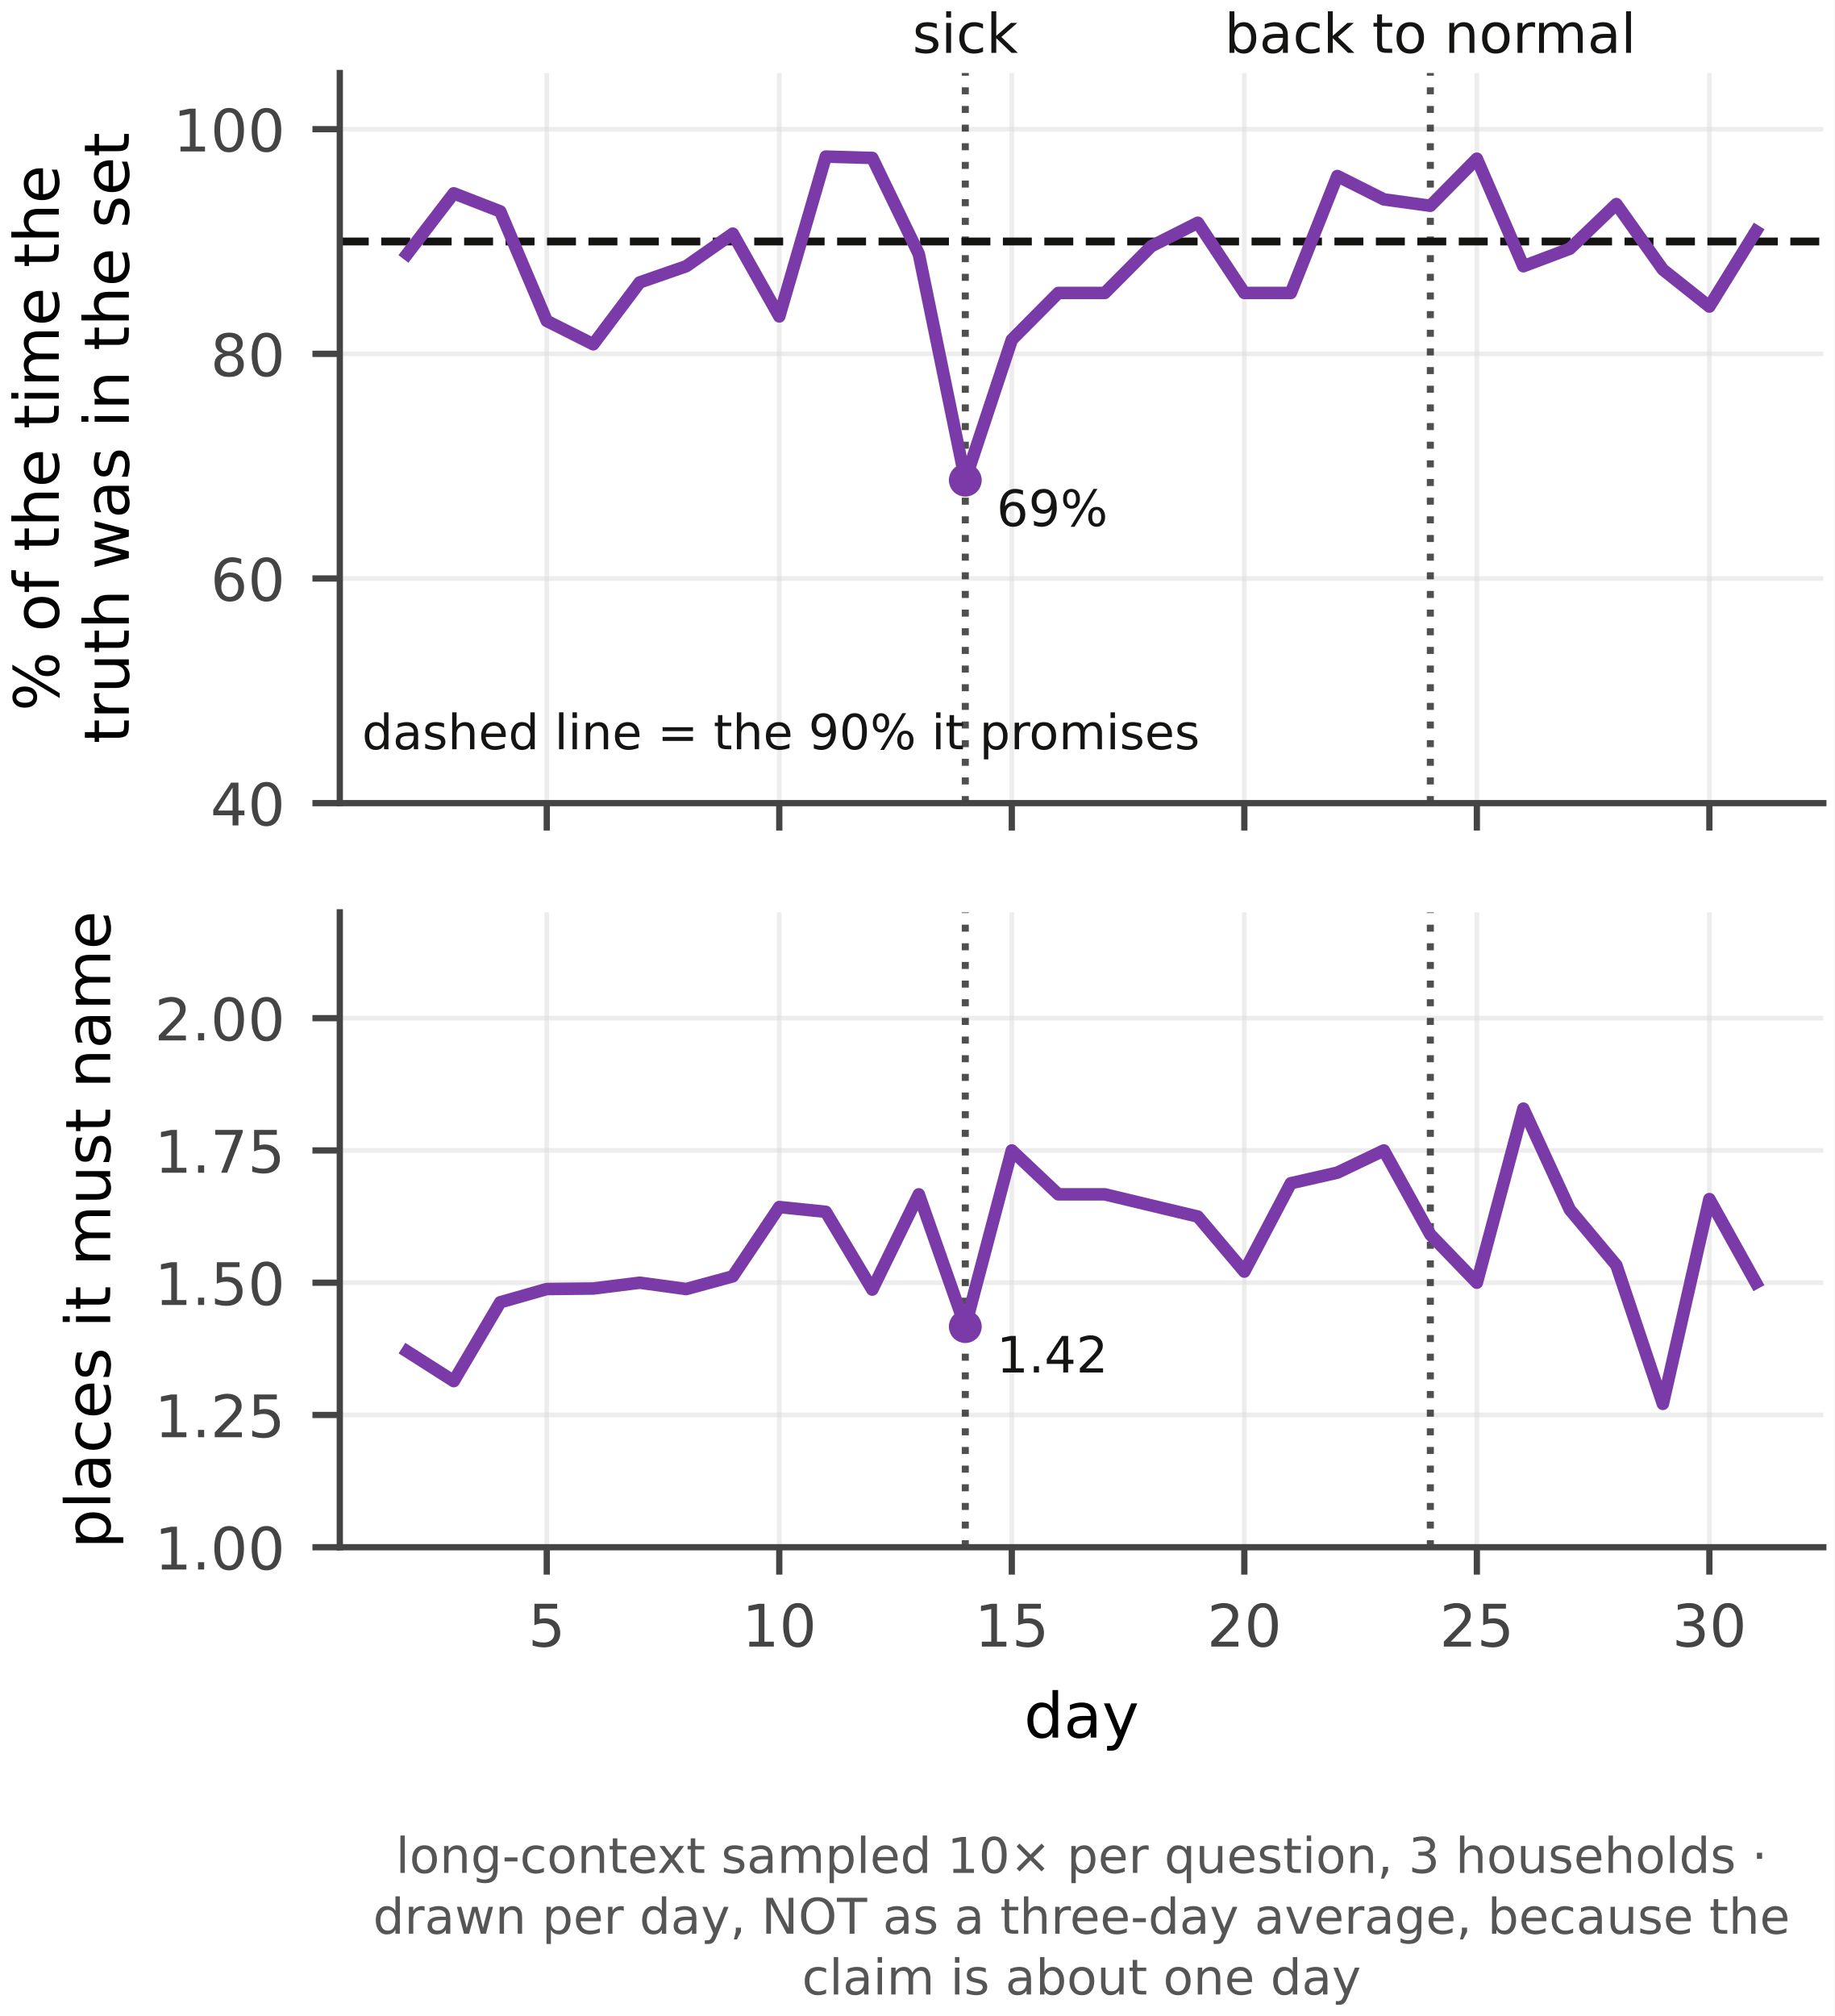
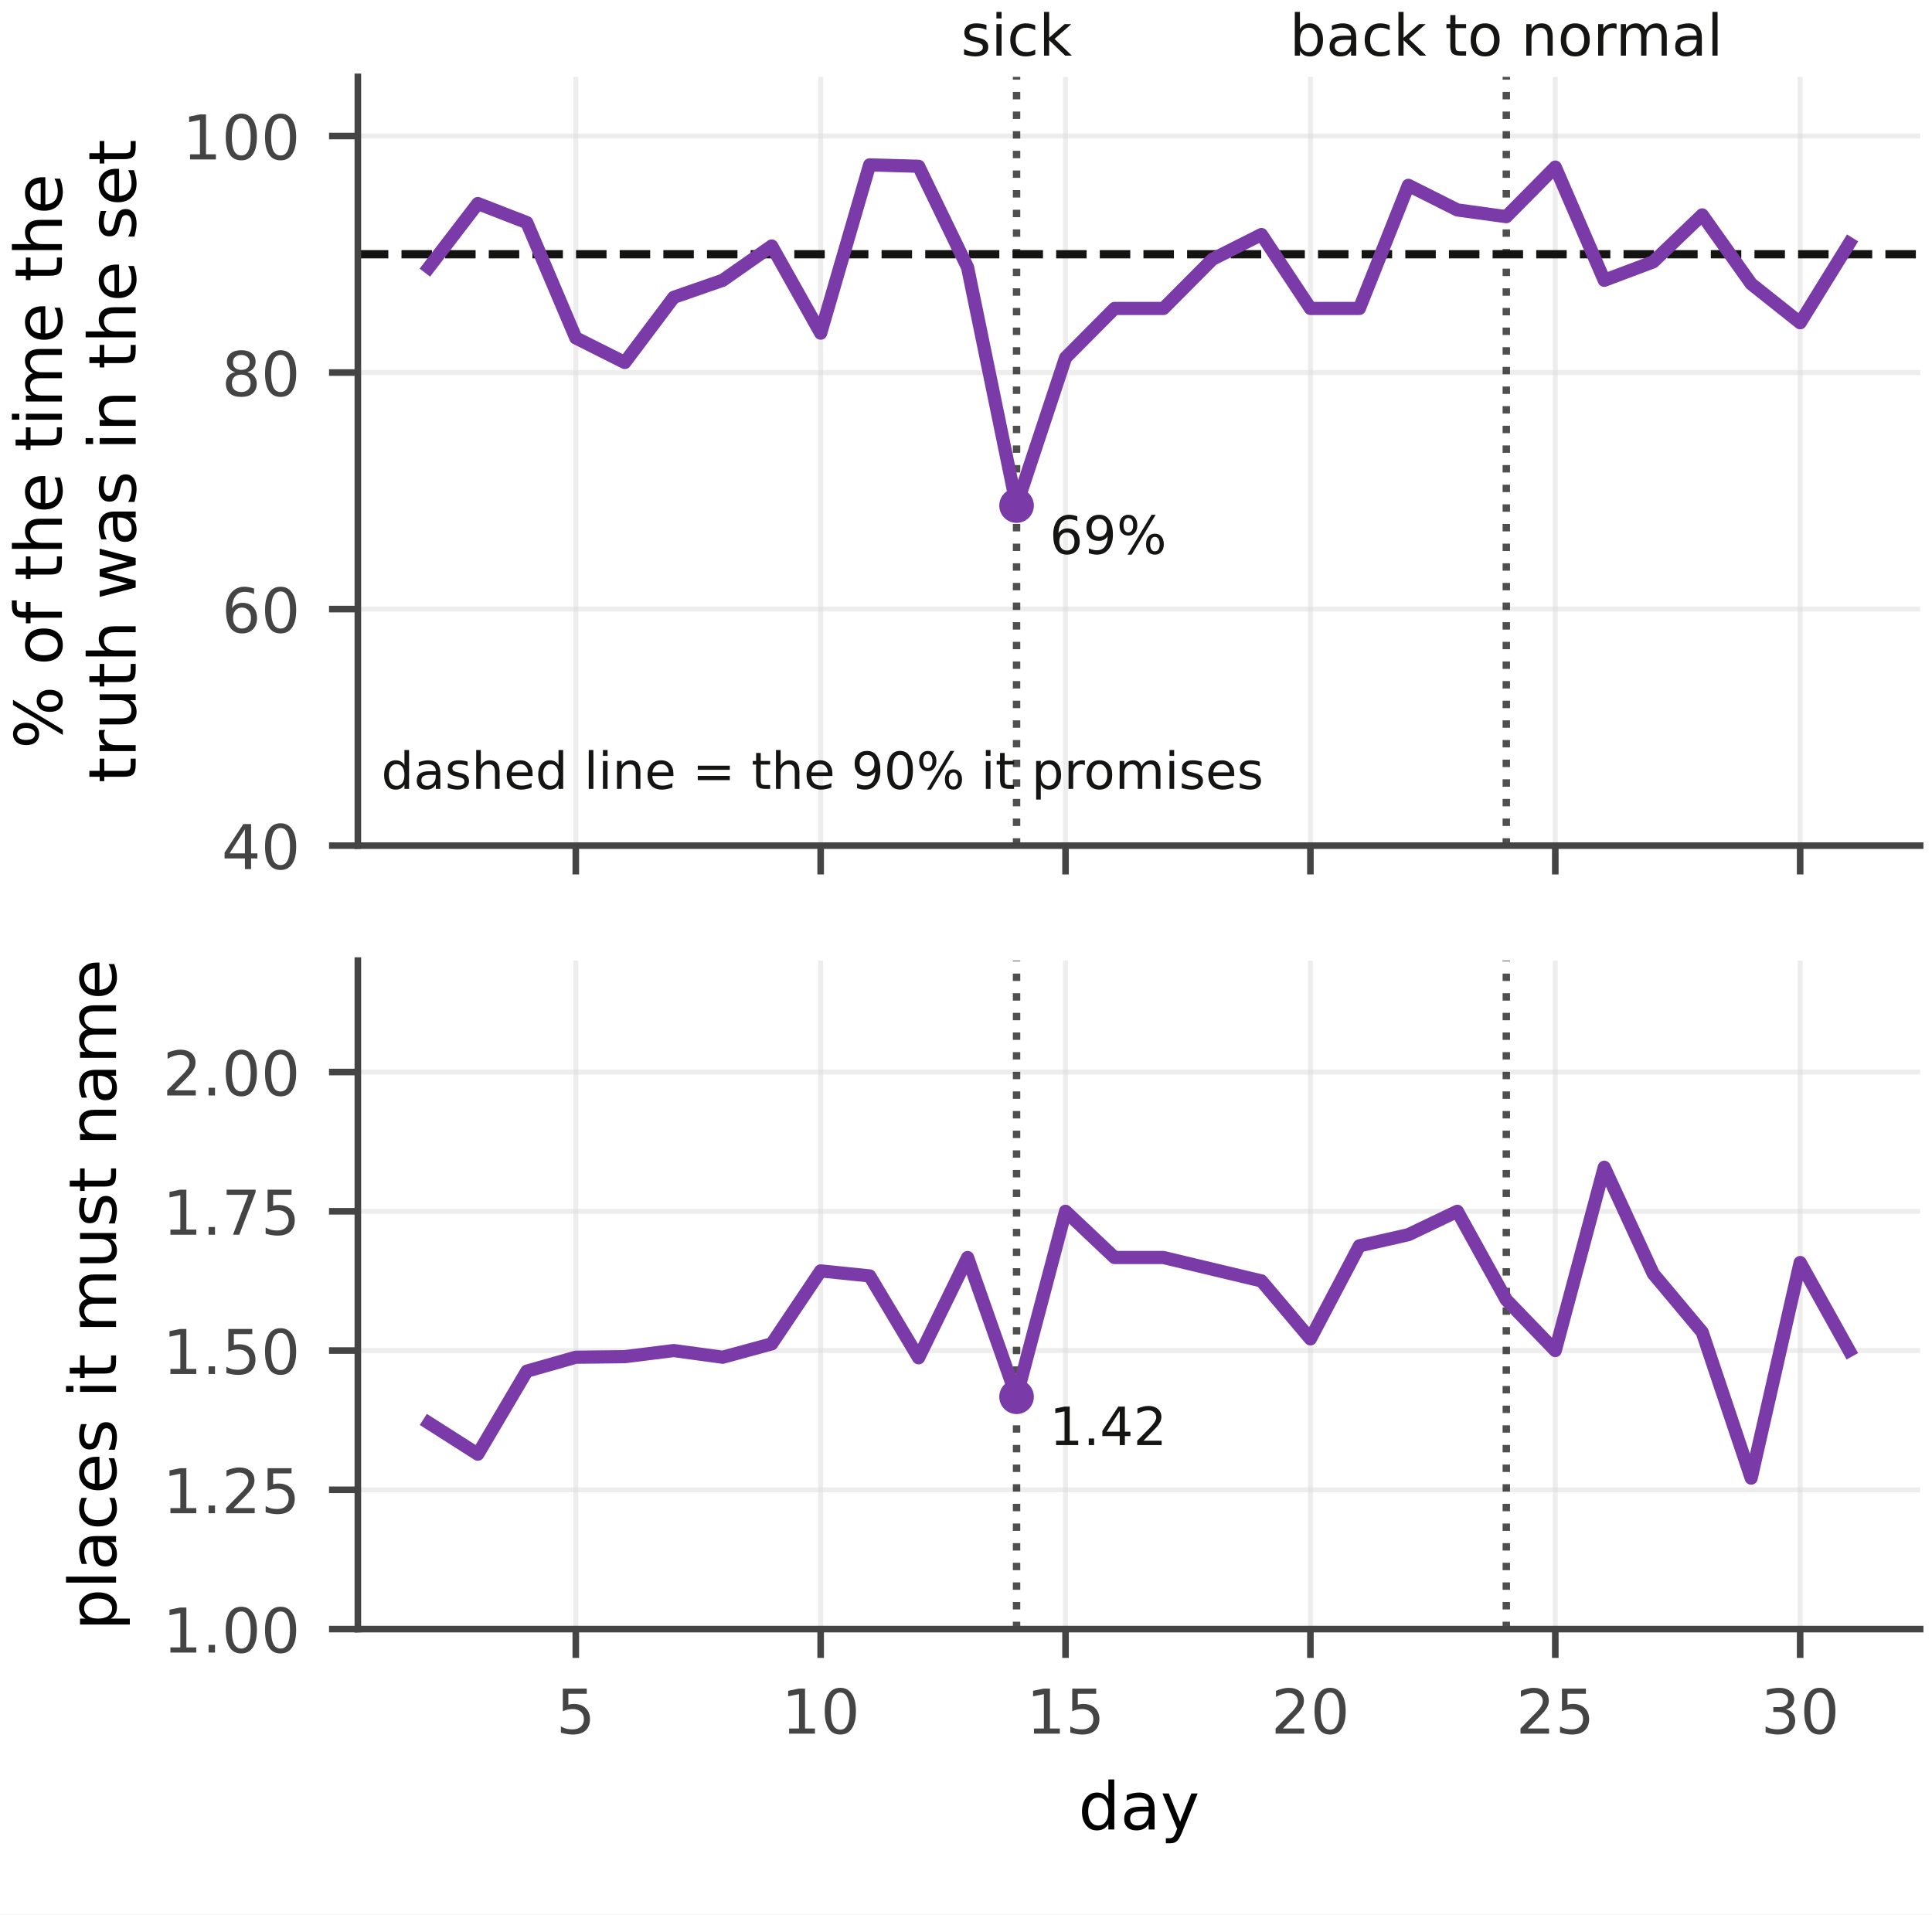
- <svg xmlns="http://www.w3.org/2000/svg" xmlns:xlink="http://www.w3.org/1999/xlink" width="234.616pt" height="257.767pt" viewBox="0 0 234.616 257.767" version="1.1">
+ <svg xmlns="http://www.w3.org/2000/svg" xmlns:xlink="http://www.w3.org/1999/xlink" width="234.616pt" height="232.472pt" viewBox="0 0 234.616 232.472" version="1.1">
  <defs>
    <style type="text/css">*{stroke-linejoin: round; stroke-linecap: butt}</style>
  </defs>
  <g id="figure_1">
    <g id="patch_1">
-       <path d="M 0 257.767  L 234.616 257.767  L 234.616 0  L 0 0  z " style="fill: #ffffff" />
+       <path d="M 0 232.472  L 234.616 232.472  L 234.616 0  L 0 0  z " style="fill: #ffffff" />
    </g>
    <g id="axes_1">
      <g id="patch_2">
        <path d="M 43.456 102.69  L 233.176 102.69  L 233.176 9.335  L 43.456 9.335  z " style="fill: #ffffff" />
      </g>
      <g id="matplotlib.axis_1">
        <g id="xtick_1">
          <g id="line2d_1">
-             <path d="M 69.922 102.69  L 69.922 9.335  " clip-path="url(#p03ef17ff51)" style="fill: none; stroke: #dddddd; stroke-opacity: 0.5; stroke-width: 0.6; stroke-linecap: square" />
+             <path d="M 69.922 102.69  L 69.922 9.335  " clip-path="url(#p77500d249c)" style="fill: none; stroke: #dddddd; stroke-opacity: 0.5; stroke-width: 0.6; stroke-linecap: square" />
          </g>
          <g id="line2d_2">
            <defs>
-               <path id="me0293415d4" d="M 0 0  L 0 3.5  " style="stroke: #444444; stroke-width: 0.8" />
+               <path id="mb0fd2279ac" d="M 0 0  L 0 3.5  " style="stroke: #444444; stroke-width: 0.8" />
            </defs>
            <g>
-               <use xlink:href="#me0293415d4" x="69.922" y="102.69" style="fill: #444444; stroke: #444444; stroke-width: 0.8" />
+               <use xlink:href="#mb0fd2279ac" x="69.922" y="102.69" style="fill: #444444; stroke: #444444; stroke-width: 0.8" />
            </g>
          </g>
        </g>
        <g id="xtick_2">
          <g id="line2d_3">
-             <path d="M 99.659 102.69  L 99.659 9.335  " clip-path="url(#p03ef17ff51)" style="fill: none; stroke: #dddddd; stroke-opacity: 0.5; stroke-width: 0.6; stroke-linecap: square" />
+             <path d="M 99.659 102.69  L 99.659 9.335  " clip-path="url(#p77500d249c)" style="fill: none; stroke: #dddddd; stroke-opacity: 0.5; stroke-width: 0.6; stroke-linecap: square" />
          </g>
          <g id="line2d_4">
            <g>
-               <use xlink:href="#me0293415d4" x="99.659" y="102.69" style="fill: #444444; stroke: #444444; stroke-width: 0.8" />
+               <use xlink:href="#mb0fd2279ac" x="99.659" y="102.69" style="fill: #444444; stroke: #444444; stroke-width: 0.8" />
            </g>
          </g>
        </g>
        <g id="xtick_3">
          <g id="line2d_5">
-             <path d="M 129.395 102.69  L 129.395 9.335  " clip-path="url(#p03ef17ff51)" style="fill: none; stroke: #dddddd; stroke-opacity: 0.5; stroke-width: 0.6; stroke-linecap: square" />
+             <path d="M 129.395 102.69  L 129.395 9.335  " clip-path="url(#p77500d249c)" style="fill: none; stroke: #dddddd; stroke-opacity: 0.5; stroke-width: 0.6; stroke-linecap: square" />
          </g>
          <g id="line2d_6">
            <g>
-               <use xlink:href="#me0293415d4" x="129.395" y="102.69" style="fill: #444444; stroke: #444444; stroke-width: 0.8" />
+               <use xlink:href="#mb0fd2279ac" x="129.395" y="102.69" style="fill: #444444; stroke: #444444; stroke-width: 0.8" />
            </g>
          </g>
        </g>
        <g id="xtick_4">
          <g id="line2d_7">
-             <path d="M 159.132 102.69  L 159.132 9.335  " clip-path="url(#p03ef17ff51)" style="fill: none; stroke: #dddddd; stroke-opacity: 0.5; stroke-width: 0.6; stroke-linecap: square" />
+             <path d="M 159.132 102.69  L 159.132 9.335  " clip-path="url(#p77500d249c)" style="fill: none; stroke: #dddddd; stroke-opacity: 0.5; stroke-width: 0.6; stroke-linecap: square" />
          </g>
          <g id="line2d_8">
            <g>
-               <use xlink:href="#me0293415d4" x="159.132" y="102.69" style="fill: #444444; stroke: #444444; stroke-width: 0.8" />
+               <use xlink:href="#mb0fd2279ac" x="159.132" y="102.69" style="fill: #444444; stroke: #444444; stroke-width: 0.8" />
            </g>
          </g>
        </g>
        <g id="xtick_5">
          <g id="line2d_9">
-             <path d="M 188.869 102.69  L 188.869 9.335  " clip-path="url(#p03ef17ff51)" style="fill: none; stroke: #dddddd; stroke-opacity: 0.5; stroke-width: 0.6; stroke-linecap: square" />
+             <path d="M 188.869 102.69  L 188.869 9.335  " clip-path="url(#p77500d249c)" style="fill: none; stroke: #dddddd; stroke-opacity: 0.5; stroke-width: 0.6; stroke-linecap: square" />
          </g>
          <g id="line2d_10">
            <g>
-               <use xlink:href="#me0293415d4" x="188.869" y="102.69" style="fill: #444444; stroke: #444444; stroke-width: 0.8" />
+               <use xlink:href="#mb0fd2279ac" x="188.869" y="102.69" style="fill: #444444; stroke: #444444; stroke-width: 0.8" />
            </g>
          </g>
        </g>
        <g id="xtick_6">
          <g id="line2d_11">
-             <path d="M 218.605 102.69  L 218.605 9.335  " clip-path="url(#p03ef17ff51)" style="fill: none; stroke: #dddddd; stroke-opacity: 0.5; stroke-width: 0.6; stroke-linecap: square" />
+             <path d="M 218.605 102.69  L 218.605 9.335  " clip-path="url(#p77500d249c)" style="fill: none; stroke: #dddddd; stroke-opacity: 0.5; stroke-width: 0.6; stroke-linecap: square" />
          </g>
          <g id="line2d_12">
            <g>
-               <use xlink:href="#me0293415d4" x="218.605" y="102.69" style="fill: #444444; stroke: #444444; stroke-width: 0.8" />
+               <use xlink:href="#mb0fd2279ac" x="218.605" y="102.69" style="fill: #444444; stroke: #444444; stroke-width: 0.8" />
            </g>
          </g>
        </g>
      </g>
      <g id="matplotlib.axis_2">
        <g id="ytick_1">
          <g id="line2d_13">
-             <path d="M 43.456 102.69  L 233.176 102.69  " clip-path="url(#p03ef17ff51)" style="fill: none; stroke: #dddddd; stroke-opacity: 0.5; stroke-width: 0.6; stroke-linecap: square" />
+             <path d="M 43.456 102.69  L 233.176 102.69  " clip-path="url(#p77500d249c)" style="fill: none; stroke: #dddddd; stroke-opacity: 0.5; stroke-width: 0.6; stroke-linecap: square" />
          </g>
          <g id="line2d_14">
            <defs>
-               <path id="m2e0ff76244" d="M 0 0  L -3.5 0  " style="stroke: #444444; stroke-width: 0.8" />
+               <path id="m829f259392" d="M 0 0  L -3.5 0  " style="stroke: #444444; stroke-width: 0.8" />
            </defs>
            <g>
-               <use xlink:href="#m2e0ff76244" x="43.456" y="102.69" style="fill: #444444; stroke: #444444; stroke-width: 0.8" />
+               <use xlink:href="#m829f259392" x="43.456" y="102.69" style="fill: #444444; stroke: #444444; stroke-width: 0.8" />
            </g>
          </g>
          <g id="text_1">
            <text style="font-size: 7.5px; font-family: 'DejaVu Sans', 'Bitstream Vera Sans', 'Computer Modern Sans Serif', 'Lucida Grande', 'Verdana', 'Geneva', 'Lucid', 'Arial', 'Helvetica', 'Avant Garde', sans-serif; text-anchor: end; fill: #444444" x="36.456" y="105.539" transform="rotate(-0 36.45638 105.5394)">40</text>
          </g>
        </g>
        <g id="ytick_2">
          <g id="line2d_15">
-             <path d="M 43.456 73.965  L 233.176 73.965  " clip-path="url(#p03ef17ff51)" style="fill: none; stroke: #dddddd; stroke-opacity: 0.5; stroke-width: 0.6; stroke-linecap: square" />
+             <path d="M 43.456 73.965  L 233.176 73.965  " clip-path="url(#p77500d249c)" style="fill: none; stroke: #dddddd; stroke-opacity: 0.5; stroke-width: 0.6; stroke-linecap: square" />
          </g>
          <g id="line2d_16">
            <g>
-               <use xlink:href="#m2e0ff76244" x="43.456" y="73.965" style="fill: #444444; stroke: #444444; stroke-width: 0.8" />
+               <use xlink:href="#m829f259392" x="43.456" y="73.965" style="fill: #444444; stroke: #444444; stroke-width: 0.8" />
            </g>
          </g>
          <g id="text_2">
            <text style="font-size: 7.5px; font-family: 'DejaVu Sans', 'Bitstream Vera Sans', 'Computer Modern Sans Serif', 'Lucida Grande', 'Verdana', 'Geneva', 'Lucid', 'Arial', 'Helvetica', 'Avant Garde', sans-serif; text-anchor: end; fill: #444444" x="36.456" y="76.815" transform="rotate(-0 36.45638 76.81477)">60</text>
          </g>
        </g>
        <g id="ytick_3">
          <g id="line2d_17">
-             <path d="M 43.456 45.241  L 233.176 45.241  " clip-path="url(#p03ef17ff51)" style="fill: none; stroke: #dddddd; stroke-opacity: 0.5; stroke-width: 0.6; stroke-linecap: square" />
+             <path d="M 43.456 45.241  L 233.176 45.241  " clip-path="url(#p77500d249c)" style="fill: none; stroke: #dddddd; stroke-opacity: 0.5; stroke-width: 0.6; stroke-linecap: square" />
          </g>
          <g id="line2d_18">
            <g>
-               <use xlink:href="#m2e0ff76244" x="43.456" y="45.241" style="fill: #444444; stroke: #444444; stroke-width: 0.8" />
+               <use xlink:href="#m829f259392" x="43.456" y="45.241" style="fill: #444444; stroke: #444444; stroke-width: 0.8" />
            </g>
          </g>
          <g id="text_3">
            <text style="font-size: 7.5px; font-family: 'DejaVu Sans', 'Bitstream Vera Sans', 'Computer Modern Sans Serif', 'Lucida Grande', 'Verdana', 'Geneva', 'Lucid', 'Arial', 'Helvetica', 'Avant Garde', sans-serif; text-anchor: end; fill: #444444" x="36.456" y="48.09" transform="rotate(-0 36.45638 48.09015)">80</text>
          </g>
        </g>
        <g id="ytick_4">
          <g id="line2d_19">
-             <path d="M 43.456 16.516  L 233.176 16.516  " clip-path="url(#p03ef17ff51)" style="fill: none; stroke: #dddddd; stroke-opacity: 0.5; stroke-width: 0.6; stroke-linecap: square" />
+             <path d="M 43.456 16.516  L 233.176 16.516  " clip-path="url(#p77500d249c)" style="fill: none; stroke: #dddddd; stroke-opacity: 0.5; stroke-width: 0.6; stroke-linecap: square" />
          </g>
          <g id="line2d_20">
            <g>
-               <use xlink:href="#m2e0ff76244" x="43.456" y="16.516" style="fill: #444444; stroke: #444444; stroke-width: 0.8" />
+               <use xlink:href="#m829f259392" x="43.456" y="16.516" style="fill: #444444; stroke: #444444; stroke-width: 0.8" />
            </g>
          </g>
          <g id="text_4">
            <text style="font-size: 7.5px; font-family: 'DejaVu Sans', 'Bitstream Vera Sans', 'Computer Modern Sans Serif', 'Lucida Grande', 'Verdana', 'Geneva', 'Lucid', 'Arial', 'Helvetica', 'Avant Garde', sans-serif; text-anchor: end; fill: #444444" x="36.456" y="19.366" transform="rotate(-0 36.45638 19.36552)">100</text>
          </g>
        </g>
        <g id="text_5">
          <text style="font-size: 8px; font-family: 'DejaVu Sans', 'Bitstream Vera Sans', 'Computer Modern Sans Serif', 'Lucida Grande', 'Verdana', 'Geneva', 'Lucid', 'Arial', 'Helvetica', 'Avant Garde', sans-serif" transform="translate(7.51875 90.91934) rotate(-90)">% of the time the</text>
          <text style="font-size: 8px; font-family: 'DejaVu Sans', 'Bitstream Vera Sans', 'Computer Modern Sans Serif', 'Lucida Grande', 'Verdana', 'Geneva', 'Lucid', 'Arial', 'Helvetica', 'Avant Garde', sans-serif" transform="translate(16.477 95.07809) rotate(-90)">truth was in the set</text>
        </g>
      </g>
      <g id="line2d_21">
-         <path d="M 123.448 102.69  L 123.448 9.335  " clip-path="url(#p03ef17ff51)" style="fill: none; stroke-dasharray: 0.9,1.485; stroke-dashoffset: 0; stroke: #141413; stroke-opacity: 0.75; stroke-width: 0.9" />
+         <path d="M 123.448 102.69  L 123.448 9.335  " clip-path="url(#p77500d249c)" style="fill: none; stroke-dasharray: 0.9,1.485; stroke-dashoffset: 0; stroke: #141413; stroke-opacity: 0.75; stroke-width: 0.9" />
      </g>
      <g id="line2d_22">
-         <path d="M 182.921 102.69  L 182.921 9.335  " clip-path="url(#p03ef17ff51)" style="fill: none; stroke-dasharray: 0.9,1.485; stroke-dashoffset: 0; stroke: #141413; stroke-opacity: 0.75; stroke-width: 0.9" />
+         <path d="M 182.921 102.69  L 182.921 9.335  " clip-path="url(#p77500d249c)" style="fill: none; stroke-dasharray: 0.9,1.485; stroke-dashoffset: 0; stroke: #141413; stroke-opacity: 0.75; stroke-width: 0.9" />
      </g>
      <g id="line2d_23">
-         <path d="M 43.456 30.878  L 233.176 30.878  " clip-path="url(#p03ef17ff51)" style="fill: none; stroke-dasharray: 3.7,1.6; stroke-dashoffset: 0; stroke: #141413" />
+         <path d="M 43.456 30.878  L 233.176 30.878  " clip-path="url(#p77500d249c)" style="fill: none; stroke-dasharray: 3.7,1.6; stroke-dashoffset: 0; stroke: #141413" />
      </g>
      <g id="patch_3">
        <path d="M 43.456 102.69  L 43.456 9.335  " style="fill: none; stroke: #444444; stroke-width: 0.8; stroke-linejoin: miter; stroke-linecap: square" />
      </g>
      <g id="patch_4">
        <path d="M 43.456 102.69  L 233.176 102.69  " style="fill: none; stroke: #444444; stroke-width: 0.8; stroke-linejoin: miter; stroke-linecap: square" />
      </g>
      <g id="text_6">
        <text style="font-size: 6.2px; font-family: 'DejaVu Sans', 'Bitstream Vera Sans', 'Computer Modern Sans Serif', 'Lucida Grande', 'Verdana', 'Geneva', 'Lucid', 'Arial', 'Helvetica', 'Avant Garde', sans-serif; text-anchor: start; fill: #141413" x="46.302" y="95.799" transform="rotate(-0 46.30217 95.79928)">dashed line = the 90% it promises</text>
      </g>
      <g id="text_7">
        <text style="font-size: 6.4px; font-family: 'DejaVu Sans', 'Bitstream Vera Sans', 'Computer Modern Sans Serif', 'Lucida Grande', 'Verdana', 'Geneva', 'Lucid', 'Arial', 'Helvetica', 'Avant Garde', sans-serif; text-anchor: start; fill: #141413" x="127.448" y="67.261" transform="rotate(-0 127.448 67.26134)">69%</text>
      </g>
      <g id="text_8">
        <text style="font-size: 7px; font-family: 'DejaVu Sans', 'Bitstream Vera Sans', 'Computer Modern Sans Serif', 'Lucida Grande', 'Verdana', 'Geneva', 'Lucid', 'Arial', 'Helvetica', 'Avant Garde', sans-serif; text-anchor: middle; fill: #141413" x="123.448" y="6.759" transform="rotate(-0 123.448 6.758906)">sick</text>
      </g>
      <g id="text_9">
        <text style="font-size: 7px; font-family: 'DejaVu Sans', 'Bitstream Vera Sans', 'Computer Modern Sans Serif', 'Lucida Grande', 'Verdana', 'Geneva', 'Lucid', 'Arial', 'Helvetica', 'Avant Garde', sans-serif; text-anchor: middle; fill: #141413" x="182.921" y="6.759" transform="rotate(-0 182.9214 6.758906)">back to normal</text>
      </g>
      <g id="line2d_24">
-         <path d="M 52.08 32.473  L 58.027 24.717  L 63.975 27.029  L 69.922 41.033  L 75.869 44.02  L 81.817 36.106  L 87.764 34.038  L 93.711 29.873  L 99.659 40.458  L 105.606 20.021  L 111.553 20.193  L 117.501 32.473  L 123.448 61.398  L 129.395 43.445  L 135.343 37.456  L 141.29 37.456  L 147.237 31.482  L 153.185 28.48  L 159.132 37.456  L 165.079 37.456  L 171.027 22.505  L 176.974 25.493  L 182.921 26.311  L 188.869 20.293  L 194.816 34.038  L 200.763 31.798  L 206.711 26.096  L 212.658 34.469  L 218.605 39.194  L 224.553 29.571  " clip-path="url(#p03ef17ff51)" style="fill: none; stroke: #7a3aa7; stroke-width: 1.6; stroke-linecap: square" />
+         <path d="M 52.08 32.473  L 58.027 24.717  L 63.975 27.029  L 69.922 41.033  L 75.869 44.02  L 81.817 36.106  L 87.764 34.038  L 93.711 29.873  L 99.659 40.458  L 105.606 20.021  L 111.553 20.193  L 117.501 32.473  L 123.448 61.398  L 129.395 43.445  L 135.343 37.456  L 141.29 37.456  L 147.237 31.482  L 153.185 28.48  L 159.132 37.456  L 165.079 37.456  L 171.027 22.505  L 176.974 25.493  L 182.921 26.311  L 188.869 20.293  L 194.816 34.038  L 200.763 31.798  L 206.711 26.096  L 212.658 34.469  L 218.605 39.194  L 224.553 29.571  " clip-path="url(#p77500d249c)" style="fill: none; stroke: #7a3aa7; stroke-width: 1.6; stroke-linecap: square" />
      </g>
      <g id="line2d_25">
        <defs>
-           <path id="m709f90150b" d="M 0 1.6  C 0.424 1.6 0.831 1.431 1.131 1.131  C 1.431 0.831 1.6 0.424 1.6 0  C 1.6 -0.424 1.431 -0.831 1.131 -1.131  C 0.831 -1.431 0.424 -1.6 0 -1.6  C -0.424 -1.6 -0.831 -1.431 -1.131 -1.131  C -1.431 -0.831 -1.6 -0.424 -1.6 0  C -1.6 0.424 -1.431 0.831 -1.131 1.131  C -0.831 1.431 -0.424 1.6 0 1.6  z " style="stroke: #7a3aa7" />
+           <path id="mc69393e108" d="M 0 1.6  C 0.424 1.6 0.831 1.431 1.131 1.131  C 1.431 0.831 1.6 0.424 1.6 0  C 1.6 -0.424 1.431 -0.831 1.131 -1.131  C 0.831 -1.431 0.424 -1.6 0 -1.6  C -0.424 -1.6 -0.831 -1.431 -1.131 -1.131  C -1.431 -0.831 -1.6 -0.424 -1.6 0  C -1.6 0.424 -1.431 0.831 -1.131 1.131  C -0.831 1.431 -0.424 1.6 0 1.6  z " style="stroke: #7a3aa7" />
        </defs>
-         <g clip-path="url(#p03ef17ff51)">
-           <use xlink:href="#m709f90150b" x="123.448" y="61.398" style="fill: #7a3aa7; stroke: #7a3aa7" />
+         <g clip-path="url(#p77500d249c)">
+           <use xlink:href="#mc69393e108" x="123.448" y="61.398" style="fill: #7a3aa7; stroke: #7a3aa7" />
        </g>
      </g>
    </g>
    <g id="axes_2">
      <g id="patch_5">
        <path d="M 43.456 197.831  L 233.176 197.831  L 233.176 116.653  L 43.456 116.653  z " style="fill: #ffffff" />
      </g>
      <g id="matplotlib.axis_3">
        <g id="xtick_7">
          <g id="line2d_26">
-             <path d="M 69.922 197.831  L 69.922 116.653  " clip-path="url(#p7e4bd687d7)" style="fill: none; stroke: #dddddd; stroke-opacity: 0.5; stroke-width: 0.6; stroke-linecap: square" />
+             <path d="M 69.922 197.831  L 69.922 116.653  " clip-path="url(#pef291a2f8f)" style="fill: none; stroke: #dddddd; stroke-opacity: 0.5; stroke-width: 0.6; stroke-linecap: square" />
          </g>
          <g id="line2d_27">
            <g>
-               <use xlink:href="#me0293415d4" x="69.922" y="197.831" style="fill: #444444; stroke: #444444; stroke-width: 0.8" />
+               <use xlink:href="#mb0fd2279ac" x="69.922" y="197.831" style="fill: #444444; stroke: #444444; stroke-width: 0.8" />
            </g>
          </g>
          <g id="text_10">
            <text style="font-size: 7.5px; font-family: 'DejaVu Sans', 'Bitstream Vera Sans', 'Computer Modern Sans Serif', 'Lucida Grande', 'Verdana', 'Geneva', 'Lucid', 'Arial', 'Helvetica', 'Avant Garde', sans-serif; text-anchor: middle; fill: #444444" x="69.922" y="210.53" transform="rotate(-0 69.92202 210.5298)">5</text>
          </g>
        </g>
        <g id="xtick_8">
          <g id="line2d_28">
-             <path d="M 99.659 197.831  L 99.659 116.653  " clip-path="url(#p7e4bd687d7)" style="fill: none; stroke: #dddddd; stroke-opacity: 0.5; stroke-width: 0.6; stroke-linecap: square" />
+             <path d="M 99.659 197.831  L 99.659 116.653  " clip-path="url(#pef291a2f8f)" style="fill: none; stroke: #dddddd; stroke-opacity: 0.5; stroke-width: 0.6; stroke-linecap: square" />
          </g>
          <g id="line2d_29">
            <g>
-               <use xlink:href="#me0293415d4" x="99.659" y="197.831" style="fill: #444444; stroke: #444444; stroke-width: 0.8" />
+               <use xlink:href="#mb0fd2279ac" x="99.659" y="197.831" style="fill: #444444; stroke: #444444; stroke-width: 0.8" />
            </g>
          </g>
          <g id="text_11">
            <text style="font-size: 7.5px; font-family: 'DejaVu Sans', 'Bitstream Vera Sans', 'Computer Modern Sans Serif', 'Lucida Grande', 'Verdana', 'Geneva', 'Lucid', 'Arial', 'Helvetica', 'Avant Garde', sans-serif; text-anchor: middle; fill: #444444" x="99.659" y="210.53" transform="rotate(-0 99.65869 210.5298)">10</text>
          </g>
        </g>
        <g id="xtick_9">
          <g id="line2d_30">
-             <path d="M 129.395 197.831  L 129.395 116.653  " clip-path="url(#p7e4bd687d7)" style="fill: none; stroke: #dddddd; stroke-opacity: 0.5; stroke-width: 0.6; stroke-linecap: square" />
+             <path d="M 129.395 197.831  L 129.395 116.653  " clip-path="url(#pef291a2f8f)" style="fill: none; stroke: #dddddd; stroke-opacity: 0.5; stroke-width: 0.6; stroke-linecap: square" />
          </g>
          <g id="line2d_31">
            <g>
-               <use xlink:href="#me0293415d4" x="129.395" y="197.831" style="fill: #444444; stroke: #444444; stroke-width: 0.8" />
+               <use xlink:href="#mb0fd2279ac" x="129.395" y="197.831" style="fill: #444444; stroke: #444444; stroke-width: 0.8" />
            </g>
          </g>
          <g id="text_12">
            <text style="font-size: 7.5px; font-family: 'DejaVu Sans', 'Bitstream Vera Sans', 'Computer Modern Sans Serif', 'Lucida Grande', 'Verdana', 'Geneva', 'Lucid', 'Arial', 'Helvetica', 'Avant Garde', sans-serif; text-anchor: middle; fill: #444444" x="129.395" y="210.53" transform="rotate(-0 129.3954 210.5298)">15</text>
          </g>
        </g>
        <g id="xtick_10">
          <g id="line2d_32">
-             <path d="M 159.132 197.831  L 159.132 116.653  " clip-path="url(#p7e4bd687d7)" style="fill: none; stroke: #dddddd; stroke-opacity: 0.5; stroke-width: 0.6; stroke-linecap: square" />
+             <path d="M 159.132 197.831  L 159.132 116.653  " clip-path="url(#pef291a2f8f)" style="fill: none; stroke: #dddddd; stroke-opacity: 0.5; stroke-width: 0.6; stroke-linecap: square" />
          </g>
          <g id="line2d_33">
            <g>
-               <use xlink:href="#me0293415d4" x="159.132" y="197.831" style="fill: #444444; stroke: #444444; stroke-width: 0.8" />
+               <use xlink:href="#mb0fd2279ac" x="159.132" y="197.831" style="fill: #444444; stroke: #444444; stroke-width: 0.8" />
            </g>
          </g>
          <g id="text_13">
            <text style="font-size: 7.5px; font-family: 'DejaVu Sans', 'Bitstream Vera Sans', 'Computer Modern Sans Serif', 'Lucida Grande', 'Verdana', 'Geneva', 'Lucid', 'Arial', 'Helvetica', 'Avant Garde', sans-serif; text-anchor: middle; fill: #444444" x="159.132" y="210.53" transform="rotate(-0 159.132 210.5298)">20</text>
          </g>
        </g>
        <g id="xtick_11">
          <g id="line2d_34">
-             <path d="M 188.869 197.831  L 188.869 116.653  " clip-path="url(#p7e4bd687d7)" style="fill: none; stroke: #dddddd; stroke-opacity: 0.5; stroke-width: 0.6; stroke-linecap: square" />
+             <path d="M 188.869 197.831  L 188.869 116.653  " clip-path="url(#pef291a2f8f)" style="fill: none; stroke: #dddddd; stroke-opacity: 0.5; stroke-width: 0.6; stroke-linecap: square" />
          </g>
          <g id="line2d_35">
            <g>
-               <use xlink:href="#me0293415d4" x="188.869" y="197.831" style="fill: #444444; stroke: #444444; stroke-width: 0.8" />
+               <use xlink:href="#mb0fd2279ac" x="188.869" y="197.831" style="fill: #444444; stroke: #444444; stroke-width: 0.8" />
            </g>
          </g>
          <g id="text_14">
            <text style="font-size: 7.5px; font-family: 'DejaVu Sans', 'Bitstream Vera Sans', 'Computer Modern Sans Serif', 'Lucida Grande', 'Verdana', 'Geneva', 'Lucid', 'Arial', 'Helvetica', 'Avant Garde', sans-serif; text-anchor: middle; fill: #444444" x="188.869" y="210.53" transform="rotate(-0 188.8687 210.5298)">25</text>
          </g>
        </g>
        <g id="xtick_12">
          <g id="line2d_36">
-             <path d="M 218.605 197.831  L 218.605 116.653  " clip-path="url(#p7e4bd687d7)" style="fill: none; stroke: #dddddd; stroke-opacity: 0.5; stroke-width: 0.6; stroke-linecap: square" />
+             <path d="M 218.605 197.831  L 218.605 116.653  " clip-path="url(#pef291a2f8f)" style="fill: none; stroke: #dddddd; stroke-opacity: 0.5; stroke-width: 0.6; stroke-linecap: square" />
          </g>
          <g id="line2d_37">
            <g>
-               <use xlink:href="#me0293415d4" x="218.605" y="197.831" style="fill: #444444; stroke: #444444; stroke-width: 0.8" />
+               <use xlink:href="#mb0fd2279ac" x="218.605" y="197.831" style="fill: #444444; stroke: #444444; stroke-width: 0.8" />
            </g>
          </g>
          <g id="text_15">
            <text style="font-size: 7.5px; font-family: 'DejaVu Sans', 'Bitstream Vera Sans', 'Computer Modern Sans Serif', 'Lucida Grande', 'Verdana', 'Geneva', 'Lucid', 'Arial', 'Helvetica', 'Avant Garde', sans-serif; text-anchor: middle; fill: #444444" x="218.605" y="210.53" transform="rotate(-0 218.6054 210.5298)">30</text>
          </g>
        </g>
        <g id="text_16">
          <text style="font-size: 8px; font-family: 'DejaVu Sans', 'Bitstream Vera Sans', 'Computer Modern Sans Serif', 'Lucida Grande', 'Verdana', 'Geneva', 'Lucid', 'Arial', 'Helvetica', 'Avant Garde', sans-serif; text-anchor: middle" x="138.316" y="222.168" transform="rotate(-0 138.3164 222.1683)">day</text>
        </g>
      </g>
      <g id="matplotlib.axis_4">
        <g id="ytick_5">
          <g id="line2d_38">
-             <path d="M 43.456 197.831  L 233.176 197.831  " clip-path="url(#p7e4bd687d7)" style="fill: none; stroke: #dddddd; stroke-opacity: 0.5; stroke-width: 0.6; stroke-linecap: square" />
+             <path d="M 43.456 197.831  L 233.176 197.831  " clip-path="url(#pef291a2f8f)" style="fill: none; stroke: #dddddd; stroke-opacity: 0.5; stroke-width: 0.6; stroke-linecap: square" />
          </g>
          <g id="line2d_39">
            <g>
-               <use xlink:href="#m2e0ff76244" x="43.456" y="197.831" style="fill: #444444; stroke: #444444; stroke-width: 0.8" />
+               <use xlink:href="#m829f259392" x="43.456" y="197.831" style="fill: #444444; stroke: #444444; stroke-width: 0.8" />
            </g>
          </g>
          <g id="text_17">
            <text style="font-size: 7.5px; font-family: 'DejaVu Sans', 'Bitstream Vera Sans', 'Computer Modern Sans Serif', 'Lucida Grande', 'Verdana', 'Geneva', 'Lucid', 'Arial', 'Helvetica', 'Avant Garde', sans-serif; text-anchor: end; fill: #444444" x="36.456" y="200.68" transform="rotate(-0 36.45638 200.6804)">1.00</text>
          </g>
        </g>
        <g id="ytick_6">
          <g id="line2d_40">
-             <path d="M 43.456 180.919  L 233.176 180.919  " clip-path="url(#p7e4bd687d7)" style="fill: none; stroke: #dddddd; stroke-opacity: 0.5; stroke-width: 0.6; stroke-linecap: square" />
+             <path d="M 43.456 180.919  L 233.176 180.919  " clip-path="url(#pef291a2f8f)" style="fill: none; stroke: #dddddd; stroke-opacity: 0.5; stroke-width: 0.6; stroke-linecap: square" />
          </g>
          <g id="line2d_41">
            <g>
-               <use xlink:href="#m2e0ff76244" x="43.456" y="180.919" style="fill: #444444; stroke: #444444; stroke-width: 0.8" />
+               <use xlink:href="#m829f259392" x="43.456" y="180.919" style="fill: #444444; stroke: #444444; stroke-width: 0.8" />
            </g>
          </g>
          <g id="text_18">
            <text style="font-size: 7.5px; font-family: 'DejaVu Sans', 'Bitstream Vera Sans', 'Computer Modern Sans Serif', 'Lucida Grande', 'Verdana', 'Geneva', 'Lucid', 'Arial', 'Helvetica', 'Avant Garde', sans-serif; text-anchor: end; fill: #444444" x="36.456" y="183.768" transform="rotate(-0 36.45638 183.7682)">1.25</text>
          </g>
        </g>
        <g id="ytick_7">
          <g id="line2d_42">
-             <path d="M 43.456 164.007  L 233.176 164.007  " clip-path="url(#p7e4bd687d7)" style="fill: none; stroke: #dddddd; stroke-opacity: 0.5; stroke-width: 0.6; stroke-linecap: square" />
+             <path d="M 43.456 164.007  L 233.176 164.007  " clip-path="url(#pef291a2f8f)" style="fill: none; stroke: #dddddd; stroke-opacity: 0.5; stroke-width: 0.6; stroke-linecap: square" />
          </g>
          <g id="line2d_43">
            <g>
-               <use xlink:href="#m2e0ff76244" x="43.456" y="164.007" style="fill: #444444; stroke: #444444; stroke-width: 0.8" />
+               <use xlink:href="#m829f259392" x="43.456" y="164.007" style="fill: #444444; stroke: #444444; stroke-width: 0.8" />
            </g>
          </g>
          <g id="text_19">
            <text style="font-size: 7.5px; font-family: 'DejaVu Sans', 'Bitstream Vera Sans', 'Computer Modern Sans Serif', 'Lucida Grande', 'Verdana', 'Geneva', 'Lucid', 'Arial', 'Helvetica', 'Avant Garde', sans-serif; text-anchor: end; fill: #444444" x="36.456" y="166.856" transform="rotate(-0 36.45638 166.8561)">1.50</text>
          </g>
        </g>
        <g id="ytick_8">
          <g id="line2d_44">
-             <path d="M 43.456 147.095  L 233.176 147.095  " clip-path="url(#p7e4bd687d7)" style="fill: none; stroke: #dddddd; stroke-opacity: 0.5; stroke-width: 0.6; stroke-linecap: square" />
+             <path d="M 43.456 147.095  L 233.176 147.095  " clip-path="url(#pef291a2f8f)" style="fill: none; stroke: #dddddd; stroke-opacity: 0.5; stroke-width: 0.6; stroke-linecap: square" />
          </g>
          <g id="line2d_45">
            <g>
-               <use xlink:href="#m2e0ff76244" x="43.456" y="147.095" style="fill: #444444; stroke: #444444; stroke-width: 0.8" />
+               <use xlink:href="#m829f259392" x="43.456" y="147.095" style="fill: #444444; stroke: #444444; stroke-width: 0.8" />
            </g>
          </g>
          <g id="text_20">
            <text style="font-size: 7.5px; font-family: 'DejaVu Sans', 'Bitstream Vera Sans', 'Computer Modern Sans Serif', 'Lucida Grande', 'Verdana', 'Geneva', 'Lucid', 'Arial', 'Helvetica', 'Avant Garde', sans-serif; text-anchor: end; fill: #444444" x="36.456" y="149.944" transform="rotate(-0 36.45638 149.9439)">1.75</text>
          </g>
        </g>
        <g id="ytick_9">
          <g id="line2d_46">
-             <path d="M 43.456 130.182  L 233.176 130.182  " clip-path="url(#p7e4bd687d7)" style="fill: none; stroke: #dddddd; stroke-opacity: 0.5; stroke-width: 0.6; stroke-linecap: square" />
+             <path d="M 43.456 130.182  L 233.176 130.182  " clip-path="url(#pef291a2f8f)" style="fill: none; stroke: #dddddd; stroke-opacity: 0.5; stroke-width: 0.6; stroke-linecap: square" />
          </g>
          <g id="line2d_47">
            <g>
-               <use xlink:href="#m2e0ff76244" x="43.456" y="130.182" style="fill: #444444; stroke: #444444; stroke-width: 0.8" />
+               <use xlink:href="#m829f259392" x="43.456" y="130.182" style="fill: #444444; stroke: #444444; stroke-width: 0.8" />
            </g>
          </g>
          <g id="text_21">
            <text style="font-size: 7.5px; font-family: 'DejaVu Sans', 'Bitstream Vera Sans', 'Computer Modern Sans Serif', 'Lucida Grande', 'Verdana', 'Geneva', 'Lucid', 'Arial', 'Helvetica', 'Avant Garde', sans-serif; text-anchor: end; fill: #444444" x="36.456" y="133.032" transform="rotate(-0 36.45638 133.0318)">2.00</text>
          </g>
        </g>
        <g id="text_22">
          <text style="font-size: 8px; font-family: 'DejaVu Sans', 'Bitstream Vera Sans', 'Computer Modern Sans Serif', 'Lucida Grande', 'Verdana', 'Geneva', 'Lucid', 'Arial', 'Helvetica', 'Avant Garde', sans-serif; text-anchor: middle" x="14.093" y="157.242" transform="rotate(-90 14.09341 157.2418)">places it must name</text>
        </g>
      </g>
      <g id="line2d_48">
-         <path d="M 123.448 197.831  L 123.448 116.653  " clip-path="url(#p7e4bd687d7)" style="fill: none; stroke-dasharray: 0.9,1.485; stroke-dashoffset: 0; stroke: #141413; stroke-opacity: 0.75; stroke-width: 0.9" />
+         <path d="M 123.448 197.831  L 123.448 116.653  " clip-path="url(#pef291a2f8f)" style="fill: none; stroke-dasharray: 0.9,1.485; stroke-dashoffset: 0; stroke: #141413; stroke-opacity: 0.75; stroke-width: 0.9" />
      </g>
      <g id="line2d_49">
-         <path d="M 182.921 197.831  L 182.921 116.653  " clip-path="url(#p7e4bd687d7)" style="fill: none; stroke-dasharray: 0.9,1.485; stroke-dashoffset: 0; stroke: #141413; stroke-opacity: 0.75; stroke-width: 0.9" />
+         <path d="M 182.921 197.831  L 182.921 116.653  " clip-path="url(#pef291a2f8f)" style="fill: none; stroke-dasharray: 0.9,1.485; stroke-dashoffset: 0; stroke: #141413; stroke-opacity: 0.75; stroke-width: 0.9" />
      </g>
      <g id="patch_6">
        <path d="M 43.456 197.831  L 43.456 116.653  " style="fill: none; stroke: #444444; stroke-width: 0.8; stroke-linejoin: miter; stroke-linecap: square" />
      </g>
      <g id="patch_7">
        <path d="M 43.456 197.831  L 233.176 197.831  " style="fill: none; stroke: #444444; stroke-width: 0.8; stroke-linejoin: miter; stroke-linecap: square" />
      </g>
      <g id="text_23">
        <text style="font-size: 6.4px; font-family: 'DejaVu Sans', 'Bitstream Vera Sans', 'Computer Modern Sans Serif', 'Lucida Grande', 'Verdana', 'Geneva', 'Lucid', 'Arial', 'Helvetica', 'Avant Garde', sans-serif; text-anchor: start; fill: #141413" x="127.448" y="175.484" transform="rotate(-0 127.448 175.4845)">1.42</text>
      </g>
-       <g id="text_24">
-         <text style="font-size: 6.3px; font-family: 'DejaVu Sans', 'Bitstream Vera Sans', 'Computer Modern Sans Serif', 'Lucida Grande', 'Verdana', 'Geneva', 'Lucid', 'Arial', 'Helvetica', 'Avant Garde', sans-serif; fill: #555555" transform="translate(50.61299 239.4716)">long-context sampled 10× per question, 3 households ·</text>
-         <text style="font-size: 6.3px; font-family: 'DejaVu Sans', 'Bitstream Vera Sans', 'Computer Modern Sans Serif', 'Lucida Grande', 'Verdana', 'Geneva', 'Lucid', 'Arial', 'Helvetica', 'Avant Garde', sans-serif; fill: #555555" transform="translate(47.71302 247.2443)">drawn per day, NOT as a three-day average, because the</text>
-         <text style="font-size: 6.3px; font-family: 'DejaVu Sans', 'Bitstream Vera Sans', 'Computer Modern Sans Serif', 'Lucida Grande', 'Verdana', 'Geneva', 'Lucid', 'Arial', 'Helvetica', 'Avant Garde', sans-serif; fill: #555555" transform="translate(102.5698 255.017)">claim is about one day</text>
-       </g>
      <g id="line2d_50">
-         <path d="M 52.08 172.801  L 58.027 176.589  L 63.975 166.51  L 69.922 164.818  L 75.869 164.751  L 81.817 164.007  L 87.764 164.818  L 93.711 163.195  L 99.659 154.333  L 105.606 154.942  L 111.553 164.886  L 117.501 152.709  L 123.448 169.621  L 129.395 147.095  L 135.343 152.709  L 141.29 152.709  L 147.237 154.13  L 153.185 155.551  L 159.132 162.586  L 165.079 151.289  L 171.027 149.936  L 176.974 147.095  L 182.921 157.851  L 188.869 164.007  L 194.816 141.75  L 200.763 154.671  L 206.711 161.774  L 212.658 179.498  L 218.605 153.318  L 224.553 164.007  " clip-path="url(#p7e4bd687d7)" style="fill: none; stroke: #7a3aa7; stroke-width: 1.6; stroke-linecap: square" />
+         <path d="M 52.08 172.801  L 58.027 176.589  L 63.975 166.51  L 69.922 164.818  L 75.869 164.751  L 81.817 164.007  L 87.764 164.818  L 93.711 163.195  L 99.659 154.333  L 105.606 154.942  L 111.553 164.886  L 117.501 152.709  L 123.448 169.621  L 129.395 147.095  L 135.343 152.709  L 141.29 152.709  L 147.237 154.13  L 153.185 155.551  L 159.132 162.586  L 165.079 151.289  L 171.027 149.936  L 176.974 147.095  L 182.921 157.851  L 188.869 164.007  L 194.816 141.75  L 200.763 154.671  L 206.711 161.774  L 212.658 179.498  L 218.605 153.318  L 224.553 164.007  " clip-path="url(#pef291a2f8f)" style="fill: none; stroke: #7a3aa7; stroke-width: 1.6; stroke-linecap: square" />
      </g>
      <g id="line2d_51">
-         <g clip-path="url(#p7e4bd687d7)">
-           <use xlink:href="#m709f90150b" x="123.448" y="169.621" style="fill: #7a3aa7; stroke: #7a3aa7" />
+         <g clip-path="url(#pef291a2f8f)">
+           <use xlink:href="#mc69393e108" x="123.448" y="169.621" style="fill: #7a3aa7; stroke: #7a3aa7" />
        </g>
      </g>
      <g id="legend_1" />
    </g>
  </g>
  <defs>
-     <clipPath id="p03ef17ff51">
+     <clipPath id="p77500d249c">
      <rect x="43.456" y="9.335" width="189.72" height="93.355" />
    </clipPath>
-     <clipPath id="p7e4bd687d7">
+     <clipPath id="pef291a2f8f">
      <rect x="43.456" y="116.653" width="189.72" height="81.178" />
    </clipPath>
  </defs>
</svg>
